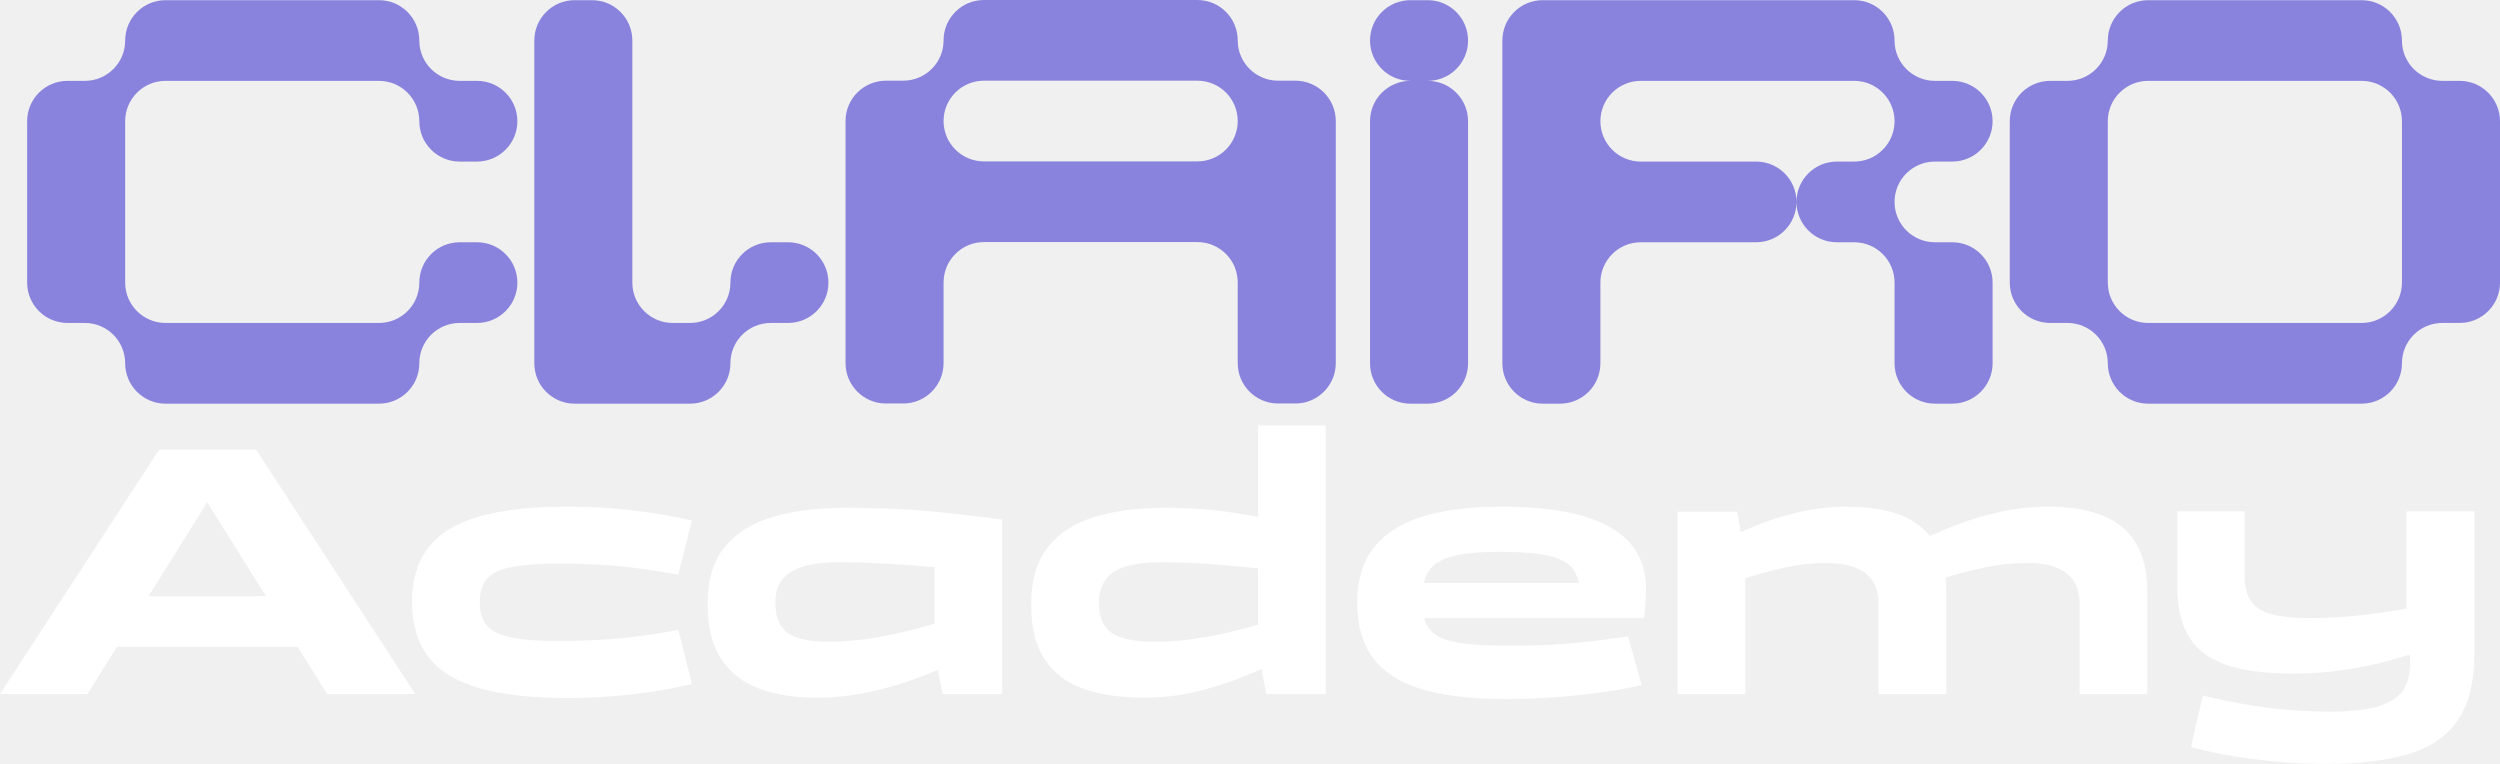
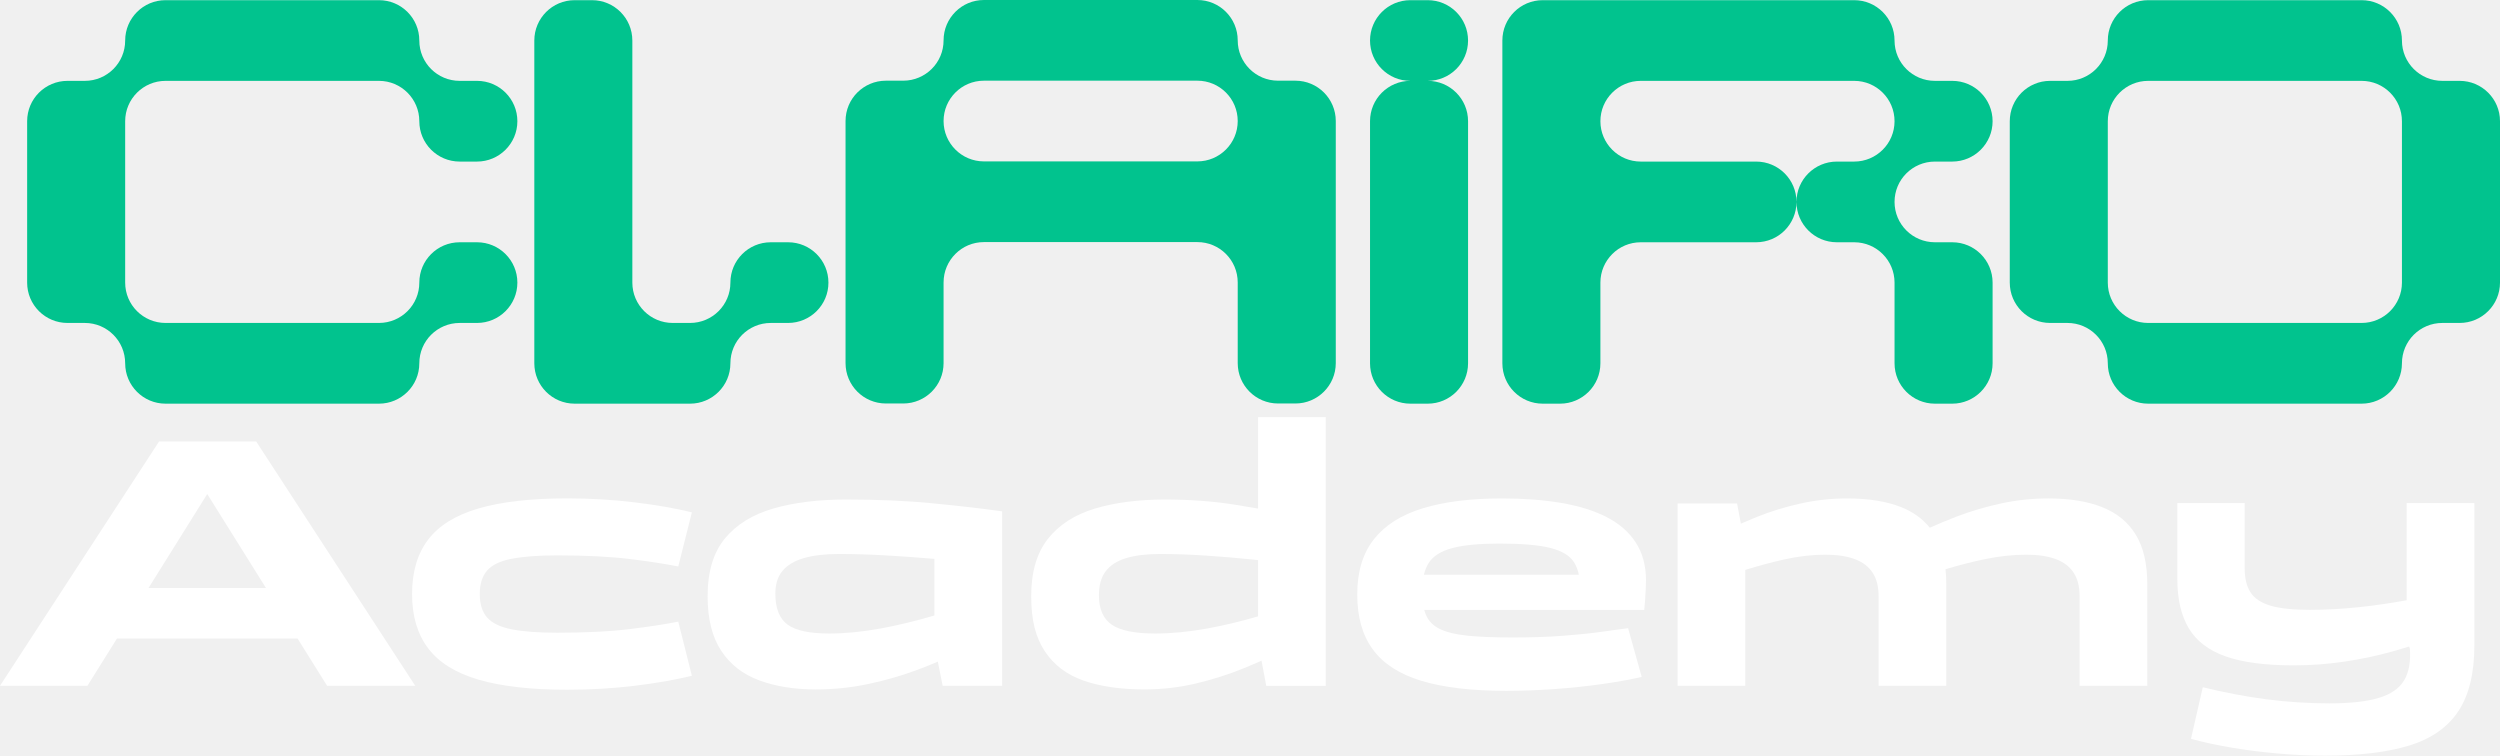
- <svg xmlns="http://www.w3.org/2000/svg" id="Capa_2" data-name="Capa 2" viewBox="0 0 872.19 266.51">
+ <svg xmlns="http://www.w3.org/2000/svg" id="Capa_2" data-name="Capa 2" viewBox="0 0 872.19 263.64">
  <defs>
    <style>
      .cls-1 {
-         fill: #fff;
+         fill: #01c38e;
      }

      .cls-1, .cls-2 {
        stroke-width: 0px;
      }

      .cls-2 {
-         fill: #8983dd;
+         fill: #fff;
      }
    </style>
  </defs>
  <g id="Capa_1-2" data-name="Capa 1">
    <g>
      <g>
-         <path class="cls-2" d="m180.5,98.6c0,3.89-1.58,7.4-4.13,9.95-2.55,2.54-6.07,4.12-9.95,4.12h-6.05c-3.89,0-7.41,1.58-9.96,4.12-2.55,2.55-4.12,6.07-4.12,9.96s-1.57,7.4-4.12,9.95c-2.55,2.55-6.07,4.13-9.96,4.13H57.75c-7.77,0-14.08-6.31-14.08-14.08s-6.3-14.08-14.07-14.08h-6.06c-7.77,0-14.07-6.3-14.07-14.07v-56.31c0-3.89,1.57-7.41,4.12-9.96,2.55-2.54,6.07-4.12,9.95-4.12h6.06c3.88,0,7.4-1.58,9.95-4.12,2.55-2.55,4.12-6.06,4.12-9.95s1.58-7.41,4.13-9.96C50.34,1.63,53.86.06,57.75.06h74.46c7.78,0,14.08,6.3,14.08,14.08s6.3,14.07,14.08,14.07h6.05c7.77,0,14.08,6.3,14.08,14.08,0,3.88-1.58,7.4-4.13,9.95-2.55,2.55-6.07,4.13-9.95,4.13h-6.05c-7.78,0-14.08-6.31-14.08-14.08s-6.3-14.08-14.08-14.08H57.75c-3.89,0-7.41,1.58-9.95,4.12-2.55,2.55-4.13,6.07-4.13,9.96v56.31c0,7.77,6.31,14.07,14.08,14.07h74.46c3.89,0,7.41-1.58,9.96-4.12,2.55-2.55,4.12-6.06,4.12-9.95s1.57-7.41,4.12-9.96c2.55-2.55,6.07-4.12,9.96-4.12h6.05c7.77,0,14.08,6.3,14.08,14.08Z" />
-         <path class="cls-2" d="m289.02,98.6c0,3.89-1.57,7.4-4.12,9.95-2.55,2.54-6.07,4.12-9.95,4.12h-6.05c-3.89,0-7.41,1.58-9.96,4.12-2.55,2.55-4.12,6.07-4.12,9.96s-1.57,7.4-4.12,9.95c-2.55,2.55-6.07,4.13-9.96,4.13h-40.26c-7.77,0-14.07-6.31-14.07-14.08V14.14c0-3.89,1.58-7.41,4.12-9.96,2.55-2.55,6.06-4.12,9.95-4.12h6.06c7.77,0,14.07,6.3,14.07,14.08v84.46c0,7.77,6.31,14.07,14.08,14.07h6.05c3.89,0,7.41-1.58,9.96-4.12,2.55-2.55,4.12-6.06,4.12-9.95s1.57-7.41,4.12-9.96c2.55-2.55,6.07-4.12,9.96-4.12h6.05c7.77,0,14.07,6.3,14.07,14.08Z" />
-         <path class="cls-2" d="m451.94,28.15h-6.05c-7.78,0-14.08-6.3-14.08-14.07s-6.3-14.08-14.08-14.08h-74.46c-3.89,0-7.41,1.57-9.95,4.12-2.55,2.55-4.13,6.07-4.13,9.96s-1.57,7.4-4.12,9.95c-2.55,2.54-6.07,4.12-9.95,4.12h-6.06c-3.88,0-7.4,1.58-9.95,4.12-2.55,2.55-4.12,6.07-4.12,9.96v84.46c0,7.77,6.3,14.08,14.07,14.08h6.06c3.88,0,7.4-1.58,9.95-4.13s4.12-6.07,4.12-9.95v-28.15c0-3.89,1.58-7.41,4.13-9.96,2.54-2.55,6.06-4.12,9.95-4.12h74.46c7.78,0,14.08,6.3,14.08,14.08v28.15c0,7.77,6.3,14.08,14.08,14.08h6.05c3.88,0,7.4-1.58,9.95-4.13,2.55-2.55,4.13-6.07,4.13-9.95V42.23c0-7.78-6.31-14.08-14.08-14.08Zm-24.25,24.03c-2.55,2.55-6.07,4.13-9.96,4.13h-74.46c-7.77,0-14.08-6.31-14.08-14.08,0-3.89,1.58-7.41,4.13-9.96,2.54-2.54,6.06-4.12,9.95-4.12h74.46c7.78,0,14.08,6.3,14.08,14.08,0,3.88-1.57,7.4-4.12,9.95Z" />
-         <path class="cls-2" d="m512.17,42.29v84.46c0,3.88-1.58,7.4-4.12,9.95-2.55,2.55-6.06,4.13-9.95,4.13h-6.06c-7.77,0-14.07-6.31-14.07-14.08V42.29c0-3.89,1.58-7.41,4.12-9.96,2.55-2.54,6.06-4.12,9.95-4.12-7.77,0-14.07-6.3-14.07-14.07,0-3.89,1.58-7.41,4.12-9.96,2.55-2.55,6.06-4.12,9.95-4.12h6.06c7.77,0,14.07,6.3,14.07,14.08,0,3.89-1.58,7.4-4.12,9.95-2.55,2.54-6.06,4.12-9.95,4.12,7.77,0,14.07,6.3,14.07,14.08Z" />
-         <path class="cls-2" d="m695.17,98.6v28.15c0,3.88-1.58,7.4-4.13,9.95-2.55,2.55-6.07,4.13-9.95,4.13h-6.05c-7.78,0-14.08-6.31-14.08-14.08v-28.15c0-7.78-6.3-14.08-14.08-14.08h-6.05c-7.77,0-14.08-6.3-14.08-14.08,0-3.89,1.58-7.4,4.13-9.95,2.55-2.54,6.07-4.12,9.95-4.12h6.05c3.89,0,7.41-1.58,9.96-4.13,2.55-2.55,4.12-6.07,4.12-9.95,0-7.78-6.3-14.08-14.08-14.08h-74.46c-3.89,0-7.41,1.58-9.95,4.12-2.55,2.55-4.13,6.07-4.13,9.96,0,7.77,6.31,14.08,14.08,14.08h40.26c7.77,0,14.07,6.3,14.07,14.07,0,3.89-1.58,7.41-4.12,9.96-2.55,2.55-6.06,4.12-9.95,4.12h-40.26c-3.89,0-7.41,1.57-9.95,4.12-2.55,2.55-4.13,6.07-4.13,9.96v28.15c0,3.88-1.57,7.4-4.12,9.95-2.55,2.55-6.07,4.13-9.95,4.13h-6.06c-7.77,0-14.07-6.31-14.07-14.08V14.14c0-3.89,1.57-7.41,4.12-9.96,2.55-2.55,6.07-4.12,9.95-4.12h108.67c7.78,0,14.08,6.3,14.08,14.08s6.3,14.07,14.08,14.07h6.05c7.77,0,14.08,6.3,14.08,14.08,0,3.88-1.58,7.4-4.13,9.95s-6.07,4.13-9.95,4.13h-6.05c-3.89,0-7.41,1.58-9.96,4.12-2.55,2.55-4.12,6.06-4.12,9.95,0,7.78,6.3,14.08,14.08,14.08h6.05c7.77,0,14.08,6.3,14.08,14.08Z" />
-         <path class="cls-2" d="m858.11,28.21h-6.05c-7.78,0-14.08-6.3-14.08-14.07S831.68.06,823.9.06h-74.46c-3.88,0-7.4,1.57-9.95,4.12-2.55,2.55-4.13,6.07-4.13,9.96s-1.58,7.4-4.12,9.95c-2.55,2.54-6.06,4.12-9.95,4.12h-6.06c-3.89,0-7.4,1.58-9.95,4.12-2.54,2.55-4.12,6.07-4.12,9.96v56.31c0,7.77,6.3,14.07,14.07,14.07h6.06c7.77,0,14.07,6.3,14.07,14.08s6.31,14.08,14.08,14.08h74.46c3.89,0,7.41-1.58,9.96-4.13,2.54-2.55,4.12-6.07,4.12-9.95s1.58-7.41,4.12-9.96c2.55-2.54,6.07-4.12,9.96-4.12h6.05c3.89,0,7.41-1.58,9.95-4.12,2.55-2.55,4.13-6.06,4.13-9.95v-56.31c0-7.78-6.31-14.08-14.08-14.08Zm-108.67,84.46c-7.77,0-14.08-6.3-14.08-14.07v-56.31c0-3.89,1.58-7.41,4.13-9.96,2.55-2.54,6.07-4.12,9.95-4.12h74.46c7.78,0,14.08,6.3,14.08,14.08v56.31c0,3.89-1.58,7.4-4.12,9.95-2.55,2.54-6.07,4.12-9.96,4.12h-74.46Z" />
+         <path class="cls-1" d="m180.5,98.6c0,3.89-1.58,7.4-4.13,9.95-2.55,2.54-6.07,4.12-9.95,4.12h-6.05c-3.89,0-7.41,1.58-9.96,4.12-2.55,2.55-4.12,6.07-4.12,9.96s-1.57,7.4-4.12,9.95c-2.55,2.55-6.07,4.13-9.96,4.13H57.75c-7.77,0-14.08-6.31-14.08-14.08s-6.3-14.08-14.07-14.08h-6.06c-7.77,0-14.07-6.3-14.07-14.07v-56.31c0-3.89,1.57-7.41,4.12-9.96,2.55-2.54,6.07-4.12,9.95-4.12h6.06c3.88,0,7.4-1.58,9.95-4.12,2.55-2.55,4.12-6.06,4.12-9.95s1.58-7.41,4.13-9.96C50.34,1.63,53.86.06,57.75.06h74.46c7.78,0,14.08,6.3,14.08,14.08s6.3,14.07,14.08,14.07h6.05c7.77,0,14.08,6.3,14.08,14.08,0,3.88-1.58,7.4-4.13,9.95-2.55,2.55-6.07,4.13-9.95,4.13h-6.05c-7.78,0-14.08-6.31-14.08-14.08s-6.3-14.08-14.08-14.08H57.75c-3.89,0-7.41,1.58-9.95,4.12-2.55,2.55-4.13,6.07-4.13,9.96v56.31c0,7.77,6.31,14.07,14.08,14.07h74.46c3.89,0,7.41-1.58,9.96-4.12,2.55-2.55,4.12-6.06,4.12-9.95s1.57-7.41,4.12-9.96c2.55-2.55,6.07-4.12,9.96-4.12h6.05c7.77,0,14.08,6.3,14.08,14.08Z" />
+         <path class="cls-1" d="m289.02,98.6c0,3.89-1.57,7.4-4.12,9.95-2.55,2.54-6.07,4.12-9.95,4.12h-6.05c-3.89,0-7.41,1.58-9.96,4.12-2.55,2.55-4.12,6.07-4.12,9.96s-1.57,7.4-4.12,9.95c-2.55,2.55-6.07,4.13-9.96,4.13h-40.26c-7.77,0-14.07-6.31-14.07-14.08V14.14c0-3.89,1.58-7.41,4.12-9.96,2.55-2.55,6.06-4.12,9.95-4.12h6.06c7.77,0,14.07,6.3,14.07,14.08v84.46c0,7.77,6.31,14.07,14.08,14.07h6.05c3.89,0,7.41-1.58,9.96-4.12,2.55-2.55,4.12-6.06,4.12-9.95s1.57-7.41,4.12-9.96c2.55-2.55,6.07-4.12,9.96-4.12h6.05c7.77,0,14.07,6.3,14.07,14.08Z" />
+         <path class="cls-1" d="m451.94,28.15h-6.05c-7.78,0-14.08-6.3-14.08-14.07s-6.3-14.08-14.08-14.08h-74.46c-3.89,0-7.41,1.57-9.95,4.12-2.55,2.55-4.13,6.07-4.13,9.96s-1.57,7.4-4.12,9.95c-2.55,2.54-6.07,4.12-9.95,4.12h-6.06c-3.88,0-7.4,1.58-9.95,4.12-2.55,2.55-4.12,6.07-4.12,9.96v84.46c0,7.77,6.3,14.08,14.07,14.08h6.06c3.88,0,7.4-1.58,9.95-4.13s4.12-6.07,4.12-9.95v-28.15c0-3.89,1.58-7.41,4.13-9.96,2.54-2.55,6.06-4.12,9.95-4.12h74.46c7.78,0,14.08,6.3,14.08,14.08v28.15c0,7.77,6.3,14.08,14.08,14.08h6.05c3.88,0,7.4-1.58,9.95-4.13,2.55-2.55,4.13-6.07,4.13-9.95V42.23c0-7.78-6.31-14.08-14.08-14.08Zm-24.25,24.03c-2.55,2.55-6.07,4.13-9.96,4.13h-74.46c-7.77,0-14.08-6.31-14.08-14.08,0-3.89,1.58-7.41,4.13-9.96,2.54-2.54,6.06-4.12,9.95-4.12h74.46c7.78,0,14.08,6.3,14.08,14.08,0,3.88-1.57,7.4-4.12,9.95Z" />
+         <path class="cls-1" d="m512.17,42.29v84.46c0,3.88-1.58,7.4-4.12,9.95-2.55,2.55-6.06,4.13-9.95,4.13h-6.06c-7.77,0-14.07-6.31-14.07-14.08V42.29c0-3.89,1.58-7.41,4.12-9.96,2.55-2.54,6.06-4.12,9.95-4.12-7.77,0-14.07-6.3-14.07-14.07,0-3.89,1.58-7.41,4.12-9.96,2.55-2.55,6.06-4.12,9.95-4.12h6.06c7.77,0,14.07,6.3,14.07,14.08,0,3.89-1.58,7.4-4.12,9.95-2.55,2.54-6.06,4.12-9.95,4.12,7.77,0,14.07,6.3,14.07,14.08Z" />
+         <path class="cls-1" d="m695.17,98.6v28.15c0,3.88-1.58,7.4-4.13,9.95-2.55,2.55-6.07,4.13-9.95,4.13h-6.05c-7.78,0-14.08-6.31-14.08-14.08v-28.15c0-7.78-6.3-14.08-14.08-14.08h-6.05c-7.77,0-14.08-6.3-14.08-14.08,0-3.89,1.58-7.4,4.13-9.95,2.55-2.54,6.07-4.12,9.95-4.12h6.05c3.89,0,7.41-1.58,9.96-4.13,2.55-2.55,4.12-6.07,4.12-9.95,0-7.78-6.3-14.08-14.08-14.08h-74.46c-3.89,0-7.41,1.58-9.95,4.12-2.55,2.55-4.13,6.07-4.13,9.96,0,7.77,6.31,14.08,14.08,14.08h40.26c7.77,0,14.07,6.3,14.07,14.07,0,3.89-1.58,7.41-4.12,9.96-2.55,2.55-6.06,4.12-9.95,4.12h-40.26c-3.89,0-7.41,1.57-9.95,4.12-2.55,2.55-4.13,6.07-4.13,9.96v28.15c0,3.88-1.57,7.4-4.12,9.95-2.55,2.55-6.07,4.13-9.95,4.13h-6.06c-7.77,0-14.07-6.31-14.07-14.08V14.14c0-3.89,1.57-7.41,4.12-9.96,2.55-2.55,6.07-4.12,9.95-4.12h108.67c7.78,0,14.08,6.3,14.08,14.08s6.3,14.07,14.08,14.07h6.05c7.77,0,14.08,6.3,14.08,14.08,0,3.88-1.58,7.4-4.13,9.95s-6.07,4.13-9.95,4.13h-6.05c-3.89,0-7.41,1.58-9.96,4.12-2.55,2.55-4.12,6.06-4.12,9.95,0,7.78,6.3,14.08,14.08,14.08h6.05c7.77,0,14.08,6.3,14.08,14.08Z" />
+         <path class="cls-1" d="m858.11,28.21h-6.05c-7.78,0-14.08-6.3-14.08-14.07S831.68.06,823.9.06h-74.46c-3.88,0-7.4,1.57-9.95,4.12-2.55,2.55-4.13,6.07-4.13,9.96s-1.58,7.4-4.12,9.95c-2.55,2.54-6.06,4.12-9.95,4.12h-6.06c-3.89,0-7.4,1.58-9.95,4.12-2.54,2.55-4.12,6.07-4.12,9.96v56.31c0,7.77,6.3,14.07,14.07,14.07h6.06c7.77,0,14.07,6.3,14.07,14.08s6.31,14.08,14.08,14.08h74.46c3.89,0,7.41-1.58,9.96-4.13,2.54-2.55,4.12-6.07,4.12-9.95s1.58-7.41,4.12-9.96c2.55-2.54,6.07-4.12,9.96-4.12h6.05c3.89,0,7.41-1.58,9.95-4.12,2.55-2.55,4.13-6.06,4.13-9.95v-56.31c0-7.78-6.31-14.08-14.08-14.08Zm-108.67,84.46c-7.77,0-14.08-6.3-14.08-14.07v-56.31c0-3.89,1.58-7.41,4.13-9.96,2.55-2.54,6.07-4.12,9.95-4.12h74.46c7.78,0,14.08,6.3,14.08,14.08v56.31c0,3.89-1.58,7.4-4.12,9.95-2.55,2.54-6.07,4.12-9.96,4.12h-74.46Z" />
      </g>
      <g>
-         <path class="cls-1" d="m81.62,156.89h-26.12L0,242.14h30.5l10.31-16.5h63l10.31,16.5h30.75l-55.5-85.25h-7.75Zm-29.8,51.12l20.48-32.78,20.48,32.78h-40.97Z" />
-         <path class="cls-1" d="m178.5,197.83c4-.79,9.29-1.19,15.88-1.19,10,0,18.39.42,25.19,1.25,6.79.83,12.48,1.71,17.06,2.62l4.75-18.88c-5.75-1.42-12.44-2.58-20.06-3.5-7.62-.92-15.44-1.38-23.44-1.38-12.58,0-22.88,1.17-30.88,3.5-8,2.33-13.88,5.96-17.62,10.88-3.75,4.92-5.62,11.25-5.62,19s1.88,13.98,5.62,18.94c3.75,4.96,9.62,8.61,17.62,10.94s18.29,3.5,30.88,3.5c8.17,0,16.02-.46,23.56-1.38,7.54-.92,14.19-2.08,19.94-3.5l-4.75-18.88c-4.58.92-10.27,1.79-17.06,2.62-6.79.83-15.19,1.25-25.19,1.25-6.58,0-11.88-.39-15.88-1.19-4-.79-6.86-2.17-8.56-4.12-1.71-1.96-2.56-4.69-2.56-8.19s.85-6.23,2.56-8.19c1.71-1.96,4.56-3.33,8.56-4.12Z" />
-         <path class="cls-1" d="m325.31,178.45c-9.12-.88-19.19-1.31-30.19-1.31-9.58,0-18,1.04-25.25,3.12-7.25,2.08-12.9,5.56-16.94,10.44-4.04,4.88-6.06,11.61-6.06,20.19,0,7.83,1.56,14.15,4.69,18.94,3.12,4.79,7.54,8.25,13.25,10.38,5.71,2.12,12.31,3.19,19.81,3.19,6.33,0,12.5-.65,18.5-1.94s11.73-2.96,17.19-5c2.37-.88,4.65-1.81,6.87-2.76l1.69,8.44h20.75v-60.75h-.07s.07-.12.07-.12c-7.08-1-15.19-1.94-24.31-2.81Zm-18.12,43.69c-6.38,1.17-12.36,1.75-17.94,1.75-6.83,0-11.67-1.04-14.5-3.12-2.83-2.08-4.25-5.67-4.25-10.75,0-3.33.83-6,2.5-8,1.67-2,4.14-3.48,7.44-4.44,3.29-.96,7.39-1.44,12.31-1.44,5.17,0,10.62.17,16.38.5,5.75.33,11.29.73,16.62,1.19.08,0,.17.01.25.02v19.74c-6.51,1.92-12.79,3.45-18.81,4.55Z" />
-         <path class="cls-1" d="m438.88,180.31c-2.57-.45-5.26-.9-8.06-1.35-7.46-1.21-15.65-1.81-24.56-1.81s-17.38,1.06-24.38,3.19-12.44,5.65-16.31,10.56c-3.88,4.92-5.81,11.58-5.81,20s1.58,14.4,4.75,19.19c3.17,4.79,7.69,8.21,13.56,10.25s12.94,3.06,21.19,3.06c6.17,0,12.14-.69,17.94-2.06,5.79-1.38,11.35-3.14,16.69-5.31,2.14-.87,4.2-1.76,6.22-2.67l1.66,8.8h20.75v-93.75h-23.62v31.92Zm-18.06,41.9c-6.29,1.12-12.23,1.69-17.81,1.69-7.08,0-12.12-1.02-15.12-3.06-3-2.04-4.5-5.48-4.5-10.31,0-3.5.79-6.29,2.38-8.38,1.58-2.08,3.96-3.6,7.12-4.56,3.17-.96,7.12-1.44,11.88-1.44,5,0,10.31.19,15.94.56s11.06.83,16.31,1.38c.64.07,1.26.13,1.88.2v19.62c-6.23,1.82-12.26,3.26-18.06,4.3Z" />
-         <path class="cls-1" d="m560.5,183.26c-4.42-2.25-9.71-3.89-15.88-4.94-6.17-1.04-13.04-1.56-20.62-1.56-10.92,0-20.12,1.15-27.62,3.44-7.5,2.29-13.19,5.9-17.06,10.81-3.88,4.92-5.81,11.33-5.81,19.25s1.81,14.23,5.44,19.19c3.62,4.96,9.27,8.61,16.94,10.94,7.67,2.33,17.54,3.5,29.62,3.5,5.42,0,11.02-.21,16.81-.62,5.79-.42,11.33-1,16.62-1.75,5.29-.75,9.89-1.58,13.81-2.5l-4.75-17c-2.5.33-5.69.77-9.56,1.31-3.88.54-8.4,1-13.56,1.38-5.17.38-10.92.56-17.25.56s-11.54-.21-15.62-.62c-4.08-.42-7.29-1.19-9.62-2.31-2.33-1.12-3.96-2.75-4.88-4.88-.24-.56-.45-1.17-.63-1.81h76.75c.08-.58.17-1.48.25-2.69.08-1.21.17-2.52.25-3.94.08-1.42.12-2.62.12-3.62,0-5.17-1.19-9.58-3.56-13.25-2.38-3.67-5.77-6.62-10.19-8.88Zm-53.81,10.81c3.96-1.04,9.44-1.56,16.44-1.56,7.92,0,13.88.52,17.88,1.56,4,1.04,6.71,2.69,8.12,4.94.79,1.25,1.35,2.71,1.7,4.38h-54.07c.38-1.58.94-2.96,1.68-4.12,1.54-2.42,4.29-4.14,8.25-5.19Z" />
-         <path class="cls-1" d="m733.44,179.83c-5.12-2.04-11.4-3.06-18.81-3.06-5.58,0-11.08.58-16.5,1.75-5.42,1.17-10.62,2.71-15.62,4.62-3.21,1.23-6.28,2.52-9.25,3.85-2.53-3.13-5.83-5.53-9.93-7.16-5.12-2.04-11.44-3.06-18.94-3.06-5.42,0-10.79.58-16.12,1.75-5.33,1.17-10.44,2.73-15.31,4.69-1.91.77-3.77,1.56-5.61,2.36l-1.33-7.05h-20.75v63.62h23.62v-40.44c4.89-1.5,9.49-2.74,13.75-3.68,4.92-1.08,9.62-1.62,14.12-1.62,4.17,0,7.62.52,10.38,1.56,2.75,1.04,4.81,2.62,6.19,4.75s2.06,4.81,2.06,8.06v31.38h23.62v-35.38c0-1.86-.09-3.63-.27-5.3,4.86-1.45,9.45-2.63,13.71-3.51,5.04-1.04,9.85-1.56,14.44-1.56,4.17,0,7.62.52,10.38,1.56,2.75,1.04,4.81,2.62,6.19,4.75s2.06,4.81,2.06,8.06v31.38h23.62v-35.38c0-7.17-1.33-12.94-4-17.31-2.67-4.38-6.56-7.58-11.69-9.62Z" />
-         <path class="cls-1" d="m839.62,178.39v33.9c-5.67,1.04-11.2,1.85-16.56,2.41-5.96.62-11.69.94-17.19.94-5.83,0-10.4-.48-13.69-1.44-3.29-.96-5.62-2.5-7-4.62s-2.06-4.89-2.06-8.31v-22.88h-23.5v26.5c0,7,1.33,12.73,4,17.19,2.67,4.46,6.96,7.73,12.88,9.81,5.92,2.08,13.83,3.12,23.75,3.12,5.92,0,11.81-.44,17.69-1.31s11.48-2.06,16.81-3.56c1.97-.56,3.87-1.13,5.72-1.7l.28.7c.33,4.67-.36,8.4-2.06,11.19-1.71,2.79-4.67,4.81-8.88,6.06-4.21,1.25-9.9,1.88-17.06,1.88s-14.9-.48-22.19-1.44c-7.29-.96-14.65-2.36-22.06-4.19l-4.12,18c4.25,1.17,8.96,2.19,14.12,3.06,5.17.88,10.56,1.56,16.19,2.06s11.1.75,16.44.75c12,0,21.83-1.19,29.5-3.56,7.67-2.38,13.35-6.38,17.06-12,3.71-5.62,5.56-13.27,5.56-22.94v-49.62h-23.62Z" />
+         <path class="cls-2" d="m81.62,154.01h-26.12L0,239.26h30.5l10.31-16.5h63l10.31,16.5h30.75l-55.5-85.25h-7.75Zm-29.8,51.12l20.48-32.78,20.48,32.78h-40.97Z" />
+         <path class="cls-2" d="m178.5,194.95c4-.79,9.29-1.19,15.88-1.19,10,0,18.39.42,25.19,1.25,6.79.83,12.48,1.71,17.06,2.62l4.75-18.88c-5.75-1.42-12.44-2.58-20.06-3.5-7.62-.92-15.44-1.38-23.44-1.38-12.58,0-22.88,1.17-30.88,3.5-8,2.33-13.88,5.96-17.62,10.88-3.75,4.92-5.62,11.25-5.62,19s1.88,13.98,5.62,18.94c3.75,4.96,9.62,8.61,17.62,10.94s18.29,3.5,30.88,3.5c8.17,0,16.02-.46,23.56-1.38,7.54-.92,14.19-2.08,19.94-3.5l-4.75-18.88c-4.58.92-10.27,1.79-17.06,2.62-6.79.83-15.19,1.25-25.19,1.25-6.58,0-11.88-.39-15.88-1.19-4-.79-6.86-2.17-8.56-4.12-1.71-1.96-2.56-4.69-2.56-8.19s.85-6.23,2.56-8.19c1.71-1.96,4.56-3.33,8.56-4.12Z" />
+         <path class="cls-2" d="m325.31,175.58c-9.12-.88-19.19-1.31-30.19-1.31-9.58,0-18,1.04-25.25,3.12-7.25,2.08-12.9,5.56-16.94,10.44-4.04,4.88-6.06,11.61-6.06,20.19,0,7.83,1.56,14.15,4.69,18.94,3.12,4.79,7.54,8.25,13.25,10.38,5.71,2.12,12.31,3.19,19.81,3.19,6.33,0,12.5-.65,18.5-1.94s11.73-2.96,17.19-5c2.37-.88,4.65-1.81,6.87-2.76l1.69,8.44h20.75v-60.75h-.07s.07-.12.07-.12c-7.08-1-15.19-1.94-24.31-2.81Zm-18.12,43.69c-6.38,1.17-12.36,1.75-17.94,1.75-6.83,0-11.67-1.04-14.5-3.12-2.83-2.08-4.25-5.67-4.25-10.75,0-3.33.83-6,2.5-8,1.67-2,4.14-3.48,7.44-4.44,3.29-.96,7.39-1.44,12.31-1.44,5.17,0,10.62.17,16.38.5,5.75.33,11.29.73,16.62,1.19.08,0,.17.01.25.02v19.74c-6.51,1.92-12.79,3.45-18.81,4.55Z" />
+         <path class="cls-2" d="m438.88,177.43c-2.57-.45-5.26-.9-8.06-1.35-7.46-1.21-15.65-1.81-24.56-1.81s-17.38,1.06-24.38,3.19-12.44,5.65-16.31,10.56c-3.88,4.92-5.81,11.58-5.81,20s1.58,14.4,4.75,19.19c3.17,4.79,7.69,8.21,13.56,10.25s12.94,3.06,21.19,3.06c6.17,0,12.14-.69,17.94-2.06,5.79-1.38,11.35-3.14,16.69-5.31,2.14-.87,4.2-1.76,6.22-2.67l1.66,8.8h20.75v-93.75h-23.62v31.92Zm-18.06,41.9c-6.29,1.12-12.23,1.69-17.81,1.69-7.08,0-12.12-1.02-15.12-3.06-3-2.04-4.5-5.48-4.5-10.31,0-3.5.79-6.29,2.38-8.38,1.58-2.08,3.96-3.6,7.12-4.56,3.17-.96,7.12-1.44,11.88-1.44,5,0,10.31.19,15.94.56s11.06.83,16.31,1.38c.64.07,1.26.13,1.88.2v19.62c-6.23,1.82-12.26,3.26-18.06,4.3Z" />
+         <path class="cls-2" d="m560.5,180.39c-4.42-2.25-9.71-3.89-15.88-4.94-6.17-1.04-13.04-1.56-20.62-1.56-10.92,0-20.12,1.15-27.62,3.44-7.5,2.29-13.19,5.9-17.06,10.81-3.88,4.92-5.81,11.33-5.81,19.25s1.81,14.23,5.44,19.19c3.62,4.96,9.27,8.61,16.94,10.94,7.67,2.33,17.54,3.5,29.62,3.5,5.42,0,11.02-.21,16.81-.62,5.79-.42,11.33-1,16.62-1.75,5.29-.75,9.89-1.58,13.81-2.5l-4.75-17c-2.5.33-5.69.77-9.56,1.31-3.88.54-8.4,1-13.56,1.38-5.17.38-10.92.56-17.25.56s-11.54-.21-15.62-.62c-4.08-.42-7.29-1.19-9.62-2.31-2.33-1.12-3.96-2.75-4.88-4.88-.24-.56-.45-1.17-.63-1.81h76.75c.08-.58.17-1.48.25-2.69.08-1.21.17-2.52.25-3.94.08-1.42.12-2.62.12-3.62,0-5.17-1.19-9.58-3.56-13.25-2.38-3.67-5.77-6.62-10.19-8.88Zm-53.81,10.81c3.96-1.04,9.44-1.56,16.44-1.56,7.92,0,13.88.52,17.88,1.56,4,1.04,6.71,2.69,8.12,4.94.79,1.25,1.35,2.71,1.7,4.38h-54.07c.38-1.58.94-2.96,1.68-4.12,1.54-2.42,4.29-4.14,8.25-5.19Z" />
+         <path class="cls-2" d="m733.44,176.95c-5.12-2.04-11.4-3.06-18.81-3.06-5.58,0-11.08.58-16.5,1.75-5.42,1.17-10.62,2.71-15.62,4.62-3.21,1.23-6.28,2.52-9.25,3.85-2.53-3.13-5.83-5.53-9.93-7.16-5.12-2.04-11.44-3.06-18.94-3.06-5.42,0-10.79.58-16.12,1.75-5.33,1.17-10.44,2.73-15.31,4.69-1.91.77-3.77,1.56-5.61,2.36l-1.33-7.05h-20.75v63.62h23.62v-40.44c4.89-1.5,9.49-2.74,13.75-3.68,4.92-1.08,9.62-1.62,14.12-1.62,4.17,0,7.62.52,10.38,1.56,2.75,1.04,4.81,2.62,6.19,4.75s2.06,4.81,2.06,8.06v31.38h23.62v-35.38c0-1.86-.09-3.63-.27-5.3,4.86-1.45,9.45-2.63,13.71-3.51,5.04-1.04,9.85-1.56,14.44-1.56,4.17,0,7.62.52,10.38,1.56,2.75,1.04,4.81,2.62,6.19,4.75s2.06,4.81,2.06,8.06v31.38h23.62v-35.38c0-7.17-1.33-12.94-4-17.31-2.67-4.38-6.56-7.58-11.69-9.62Z" />
+         <path class="cls-2" d="m839.62,175.51v33.9c-5.67,1.04-11.2,1.85-16.56,2.41-5.96.62-11.69.94-17.19.94-5.83,0-10.4-.48-13.69-1.44-3.29-.96-5.62-2.5-7-4.62s-2.06-4.89-2.06-8.31v-22.88h-23.5v26.5c0,7,1.33,12.73,4,17.19,2.67,4.46,6.96,7.73,12.88,9.81,5.92,2.08,13.83,3.12,23.75,3.12,5.92,0,11.81-.44,17.69-1.31s11.48-2.06,16.81-3.56c1.97-.56,3.87-1.13,5.72-1.7l.28.7c.33,4.67-.36,8.4-2.06,11.19-1.71,2.79-4.67,4.81-8.88,6.06-4.21,1.25-9.9,1.88-17.06,1.88s-14.9-.48-22.19-1.44c-7.29-.96-14.65-2.36-22.06-4.19l-4.12,18c4.25,1.17,8.96,2.19,14.12,3.06,5.17.88,10.56,1.56,16.19,2.06s11.1.75,16.44.75c12,0,21.83-1.19,29.5-3.56,7.67-2.38,13.35-6.38,17.06-12,3.71-5.62,5.56-13.27,5.56-22.94v-49.62h-23.62Z" />
      </g>
    </g>
  </g>
</svg>
